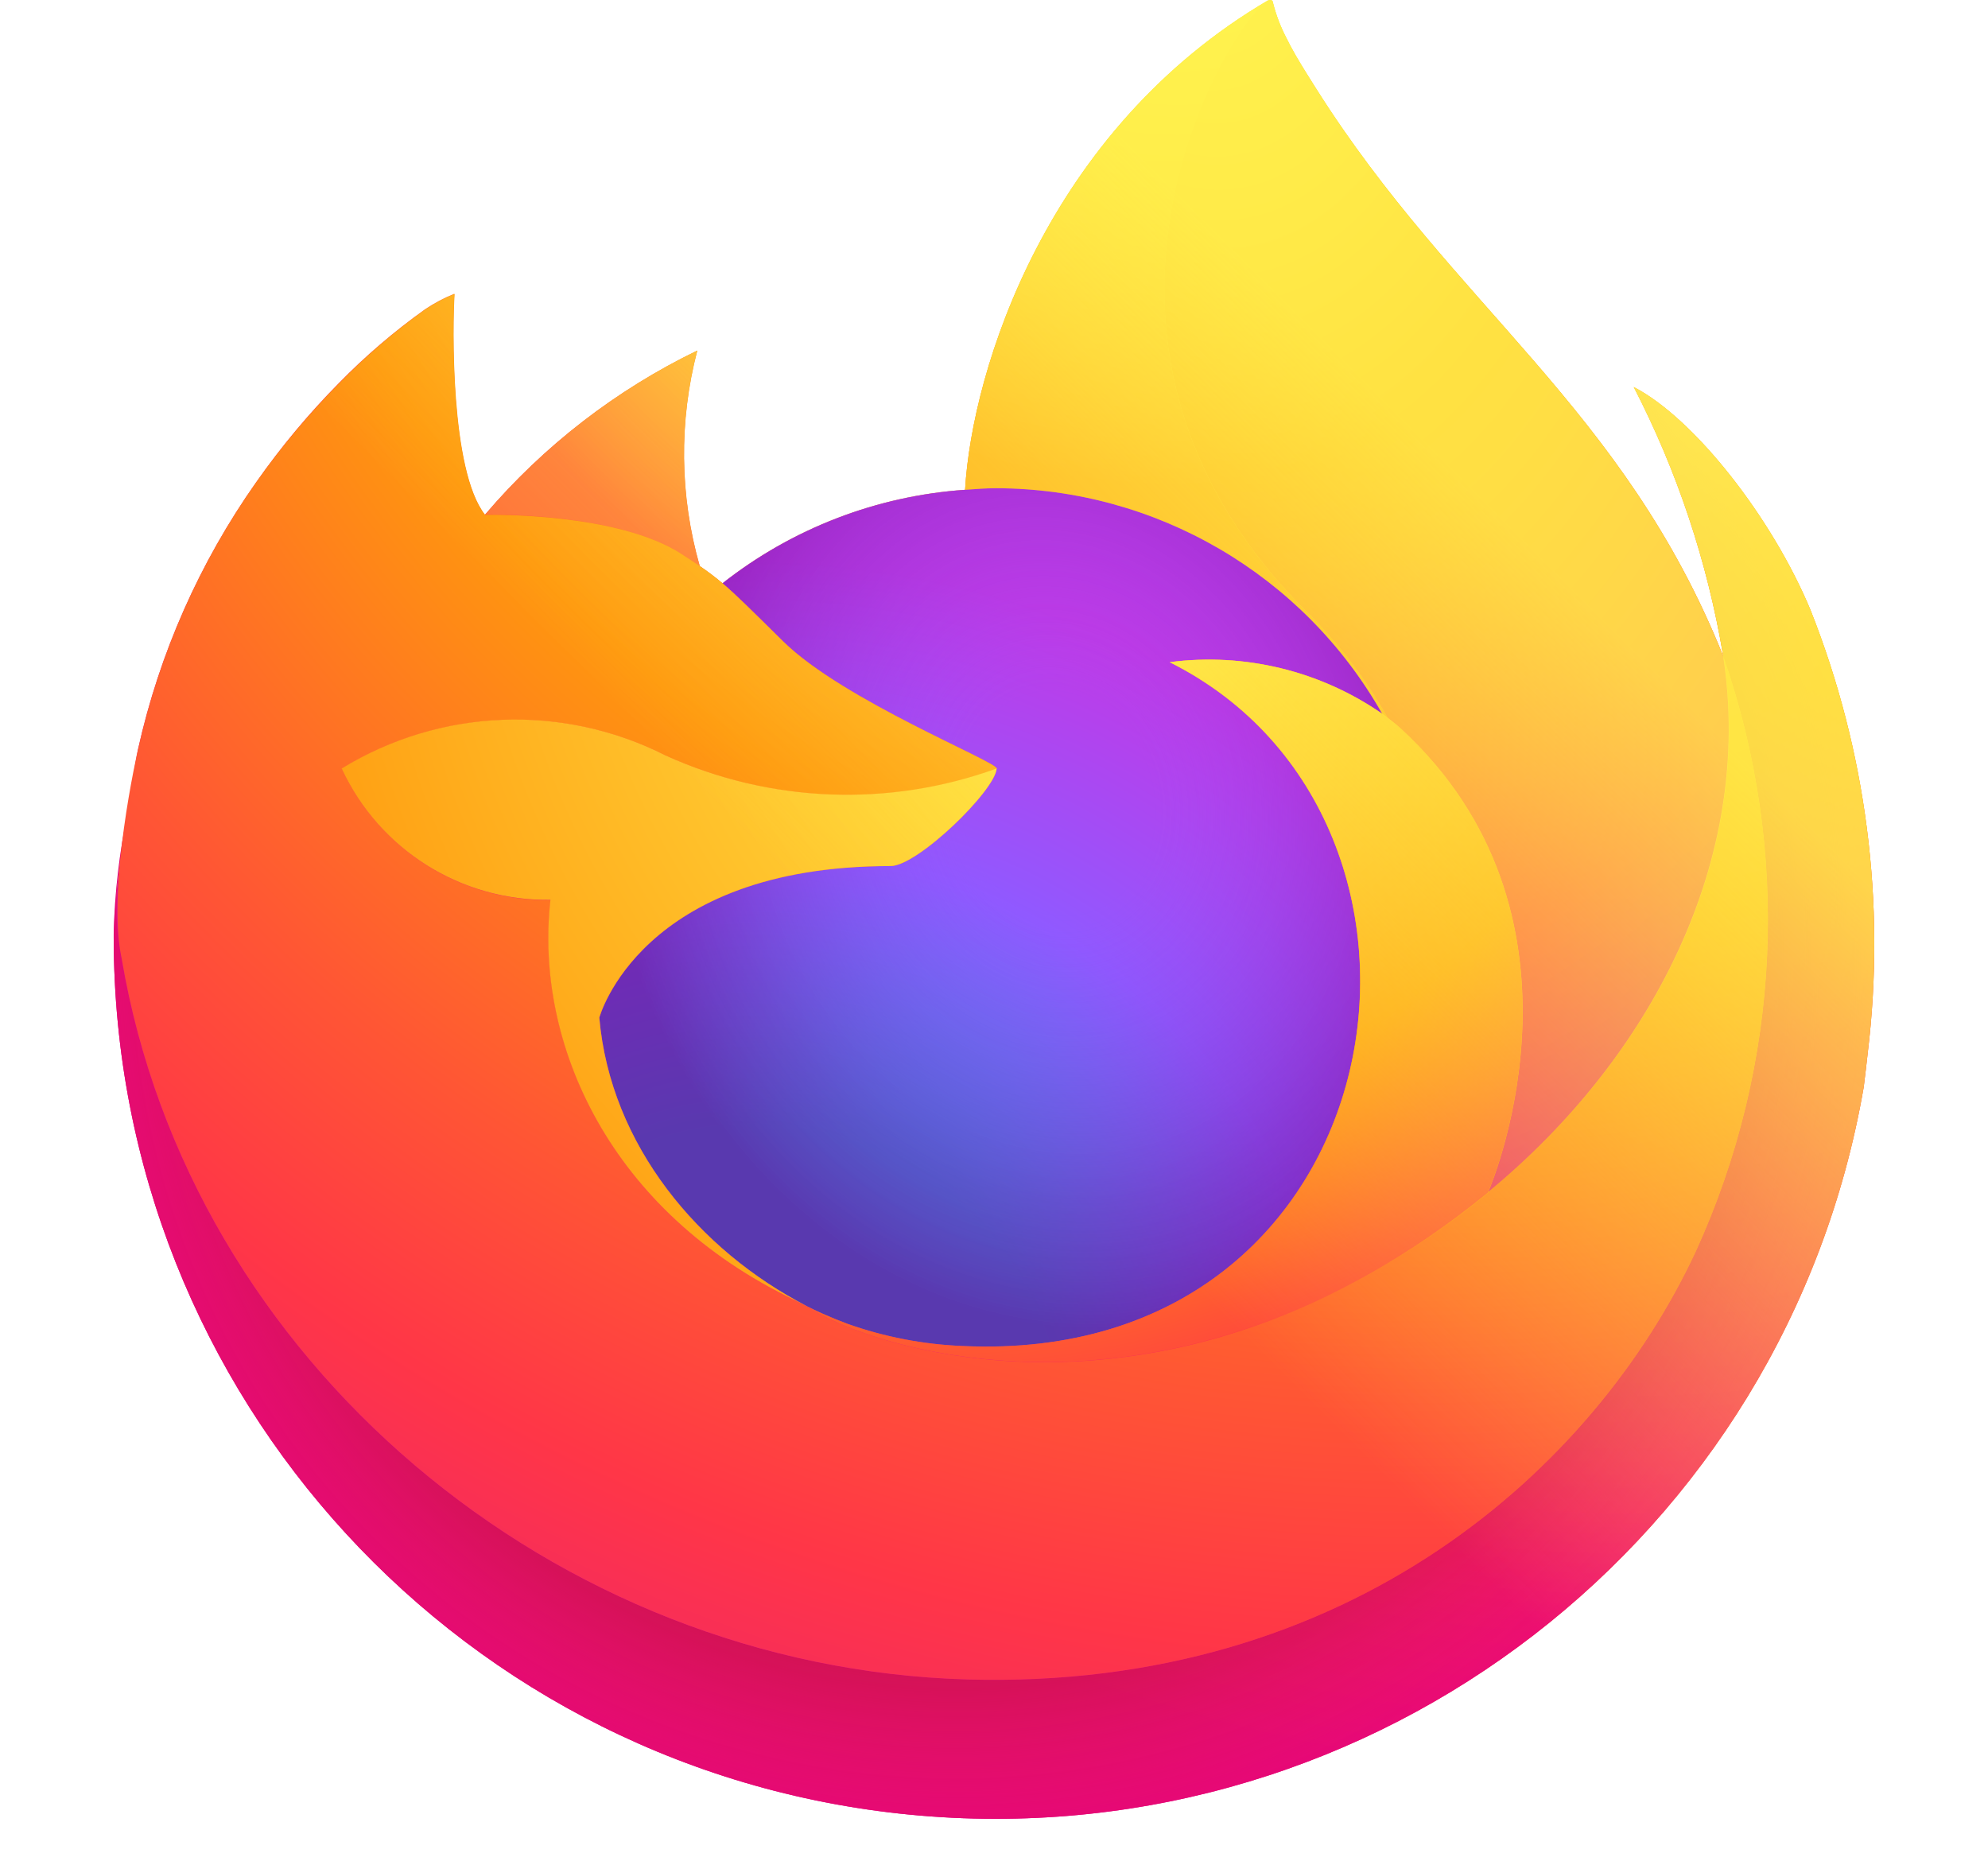
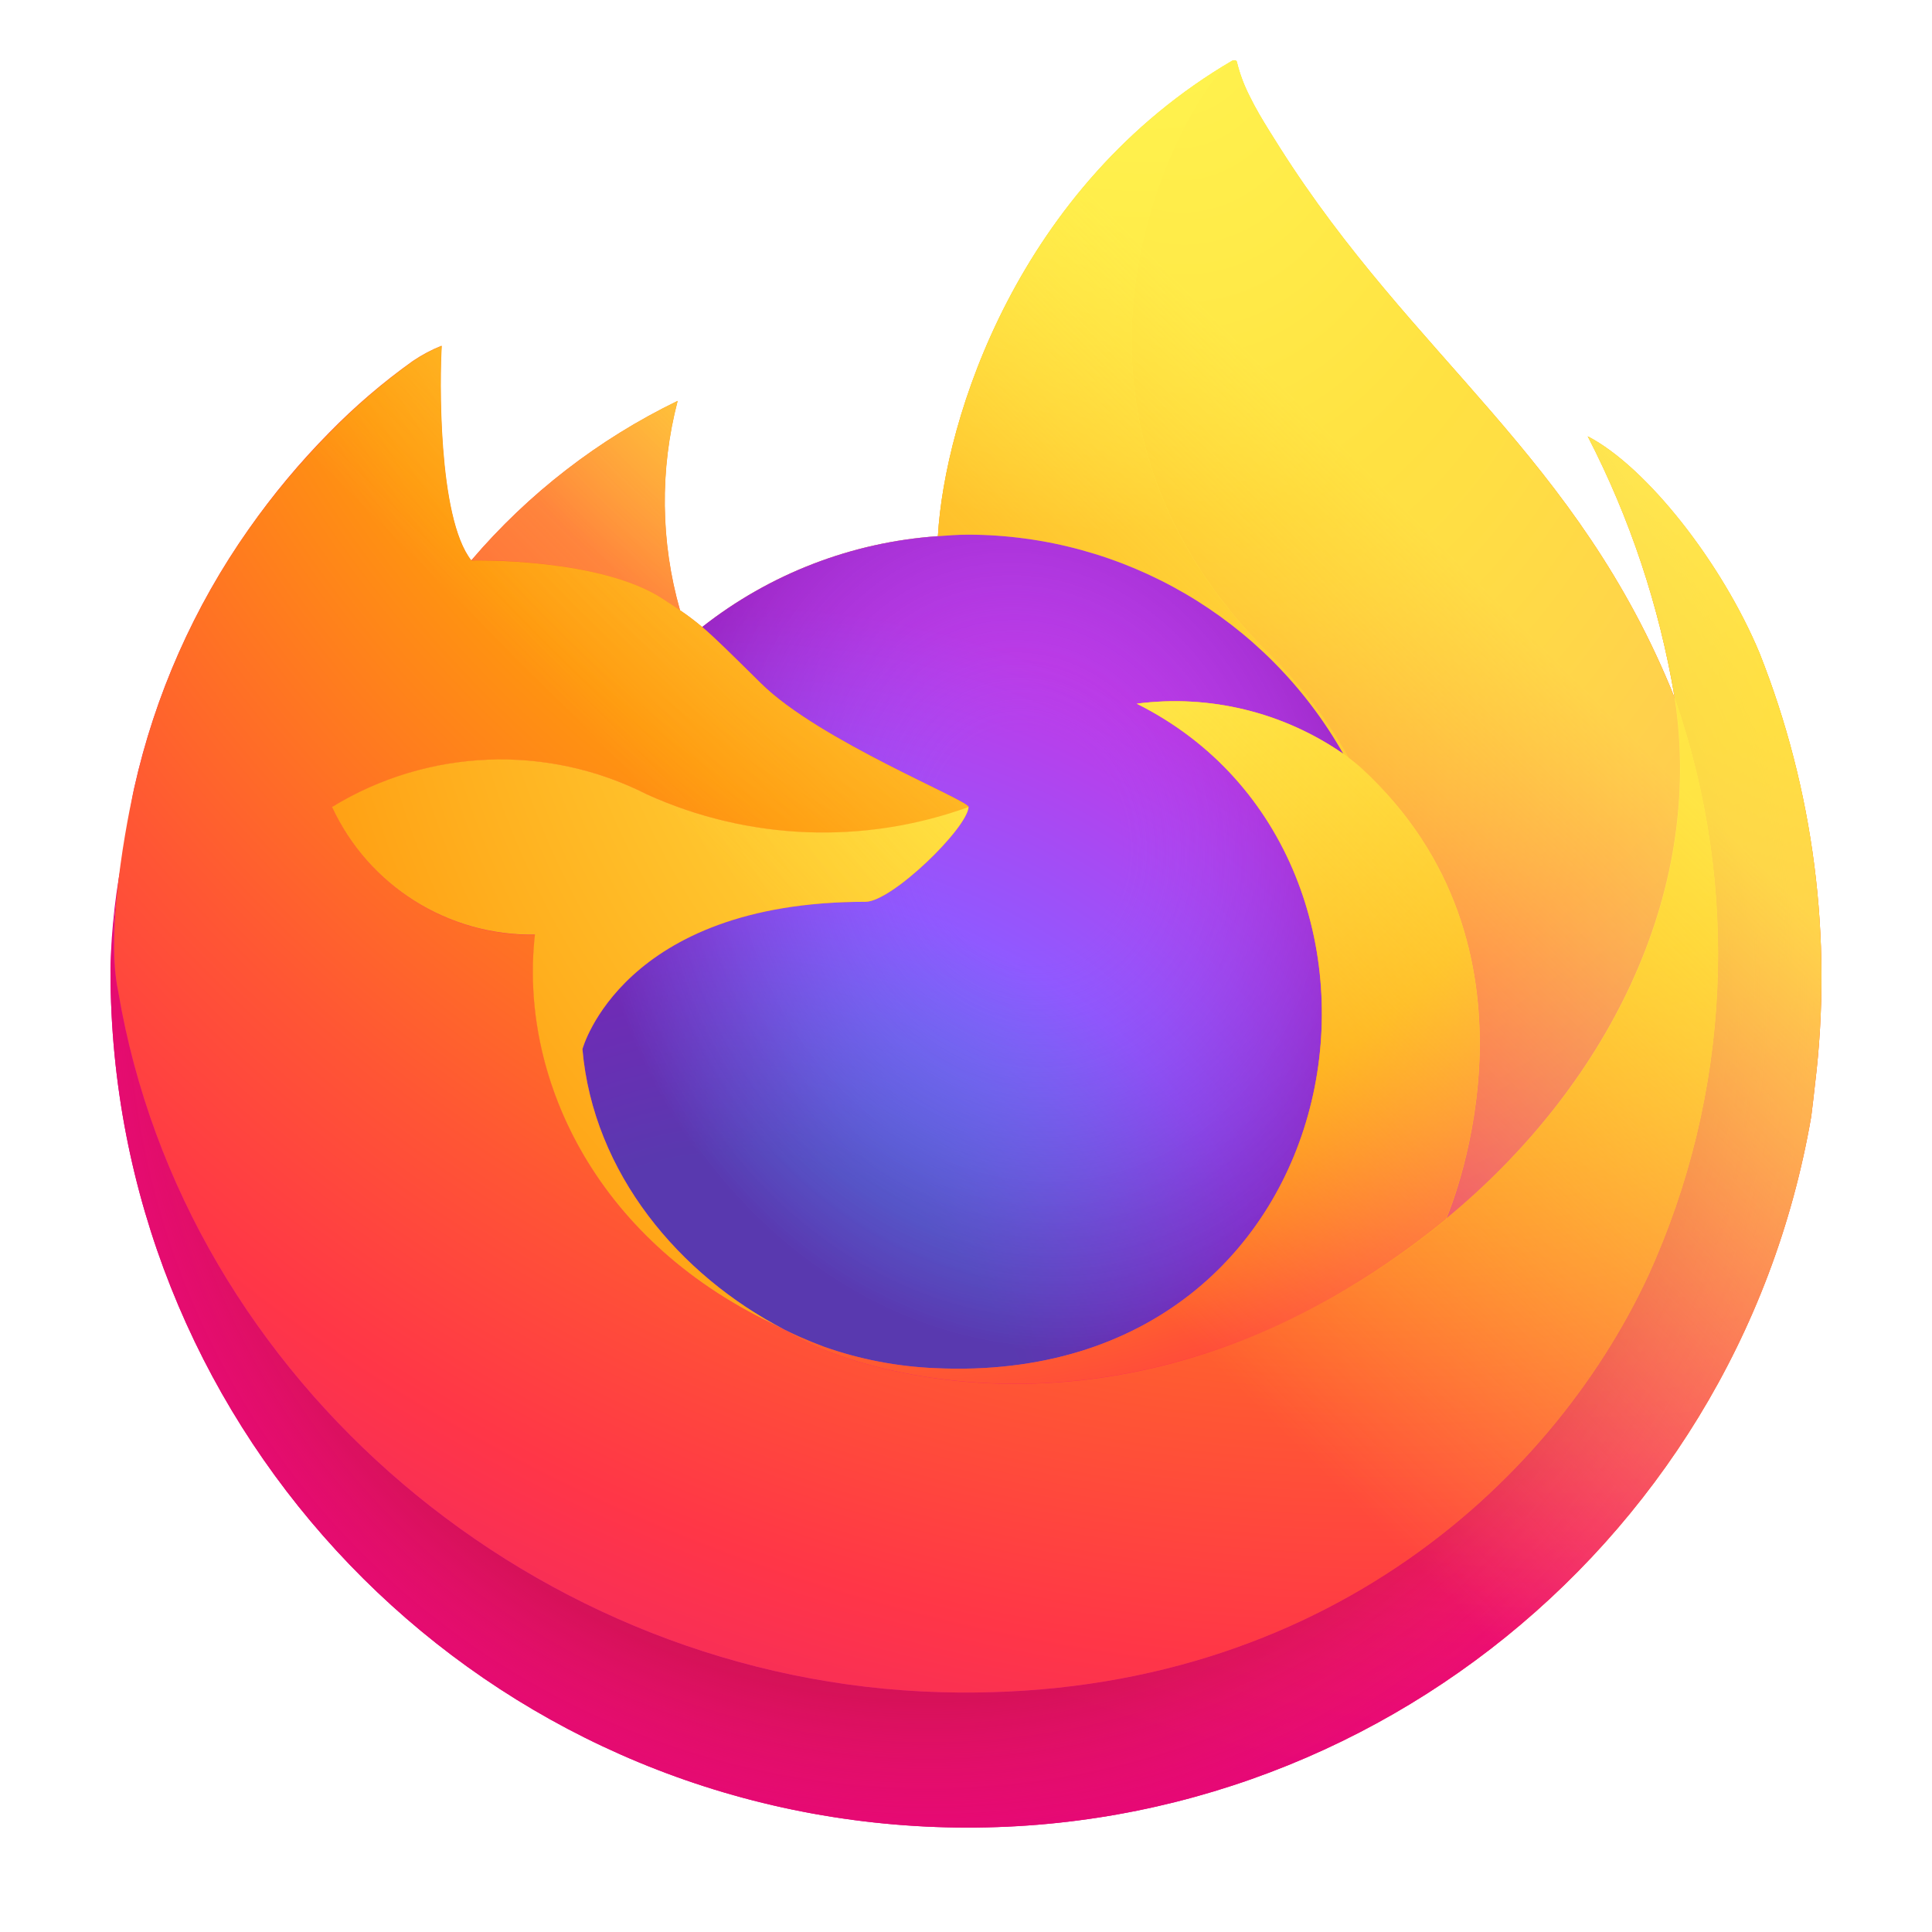
- <svg xmlns="http://www.w3.org/2000/svg" height="81.967" width="87.419" id="svg1008" version="1.1" viewBox="0 0 87.419 81.967">
+ <svg xmlns="http://www.w3.org/2000/svg" height="200" width="200" id="svg1008" version="1.1" viewBox="0 0 87.419 81.967">
  <defs id="defs978">
    <linearGradient gradientTransform="translate(3.7,-0.0040855)" gradientUnits="userSpaceOnUse" y2="74.468" x2="6.447" y1="12.393" x1="70.786" id="a">
      <stop id="stop834" stop-color="#fff44f" offset=".048" />
      <stop id="stop836" stop-color="#ffe847" offset=".111" />
      <stop id="stop838" stop-color="#ffc830" offset=".225" />
      <stop id="stop840" stop-color="#ff980e" offset=".368" />
      <stop id="stop842" stop-color="#ff8b16" offset=".401" />
      <stop id="stop844" stop-color="#ff672a" offset=".462" />
      <stop id="stop846" stop-color="#ff3647" offset=".534" />
      <stop id="stop848" stop-color="#e31587" offset=".705" />
    </linearGradient>
    <radialGradient gradientUnits="userSpaceOnUse" gradientTransform="translate(7978.7,8523.996)" r="80.797" cy="-8515.121" cx="-7907.187" id="b">
      <stop id="stop851" stop-color="#ffbd4f" offset=".129" />
      <stop id="stop853" stop-color="#ffac31" offset=".186" />
      <stop id="stop855" stop-color="#ff9d17" offset=".247" />
      <stop id="stop857" stop-color="#ff980e" offset=".283" />
      <stop id="stop859" stop-color="#ff563b" offset=".403" />
      <stop id="stop861" stop-color="#ff3750" offset=".467" />
      <stop id="stop863" stop-color="#f5156c" offset=".71" />
      <stop id="stop865" stop-color="#eb0878" offset=".782" />
      <stop id="stop867" stop-color="#e50080" offset=".86" />
    </radialGradient>
    <radialGradient gradientUnits="userSpaceOnUse" gradientTransform="translate(7978.7,8523.996)" r="80.797" cy="-8482.089" cx="-7936.711" id="c">
      <stop id="stop870" stop-color="#960e18" offset=".3" />
      <stop id="stop872" stop-opacity=".74" stop-color="#b11927" offset=".351" />
      <stop id="stop874" stop-opacity=".343" stop-color="#db293d" offset=".435" />
      <stop id="stop876" stop-opacity=".094" stop-color="#f5334b" offset=".497" />
      <stop id="stop878" stop-opacity="0" stop-color="#ff3750" offset=".53" />
    </radialGradient>
    <radialGradient gradientUnits="userSpaceOnUse" gradientTransform="translate(7978.7,8523.996)" r="58.534" cy="-8533.457" cx="-7926.97" id="d">
      <stop id="stop881" stop-color="#fff44f" offset=".132" />
      <stop id="stop883" stop-color="#ffdc3e" offset=".252" />
      <stop id="stop885" stop-color="#ff9d12" offset=".506" />
      <stop id="stop887" stop-color="#ff980e" offset=".526" />
    </radialGradient>
    <radialGradient gradientUnits="userSpaceOnUse" gradientTransform="translate(7978.7,8523.996)" r="38.471" cy="-8460.984" cx="-7945.648" id="e">
      <stop id="stop890" stop-color="#3a8ee6" offset=".353" />
      <stop id="stop892" stop-color="#5c79f0" offset=".472" />
      <stop id="stop894" stop-color="#9059ff" offset=".669" />
      <stop id="stop896" stop-color="#c139e6" offset="1" />
    </radialGradient>
    <radialGradient gradientUnits="userSpaceOnUse" gradientTransform="matrix(0.972,-0.235,0.275,1.138,10095.002,7833.794)" r="20.397" cy="-8491.546" cx="-7935.62" id="f">
      <stop id="stop899" stop-opacity="0" stop-color="#9059ff" offset=".206" />
      <stop id="stop901" stop-opacity=".064" stop-color="#8c4ff3" offset=".278" />
      <stop id="stop903" stop-opacity=".45" stop-color="#7716a8" offset=".747" />
      <stop id="stop905" stop-opacity=".6" stop-color="#6e008b" offset=".975" />
    </radialGradient>
    <radialGradient gradientUnits="userSpaceOnUse" gradientTransform="translate(7978.7,8523.996)" r="27.676" cy="-8518.427" cx="-7937.731" id="g">
      <stop id="stop908" stop-color="#ffe226" offset="0" />
      <stop id="stop910" stop-color="#ffdb27" offset=".121" />
      <stop id="stop912" stop-color="#ffc82a" offset=".295" />
      <stop id="stop914" stop-color="#ffa930" offset=".502" />
      <stop id="stop916" stop-color="#ff7e37" offset=".732" />
      <stop id="stop918" stop-color="#ff7139" offset=".792" />
    </radialGradient>
    <radialGradient gradientUnits="userSpaceOnUse" gradientTransform="translate(7978.7,8523.996)" r="118.081" cy="-8535.981" cx="-7915.977" id="h">
      <stop id="stop921" stop-color="#fff44f" offset=".113" />
      <stop id="stop923" stop-color="#ff980e" offset=".456" />
      <stop id="stop925" stop-color="#ff5634" offset=".622" />
      <stop id="stop927" stop-color="#ff3647" offset=".716" />
      <stop id="stop929" stop-color="#e31587" offset=".904" />
    </radialGradient>
    <radialGradient gradientUnits="userSpaceOnUse" gradientTransform="matrix(0.105,0.995,-0.653,0.069,-4680.304,8470.187)" r="86.499" cy="-8522.859" cx="-7927.165" id="i">
      <stop id="stop932" stop-color="#fff44f" offset="0" />
      <stop id="stop934" stop-color="#ffe847" offset=".06" />
      <stop id="stop936" stop-color="#ffc830" offset=".168" />
      <stop id="stop938" stop-color="#ff980e" offset=".304" />
      <stop id="stop940" stop-color="#ff8b16" offset=".356" />
      <stop id="stop942" stop-color="#ff672a" offset=".455" />
      <stop id="stop944" stop-color="#ff3647" offset=".57" />
      <stop id="stop946" stop-color="#e31587" offset=".737" />
    </radialGradient>
    <radialGradient gradientUnits="userSpaceOnUse" gradientTransform="translate(7978.7,8523.996)" r="73.72" cy="-8508.176" cx="-7938.383" id="j">
      <stop id="stop949" stop-color="#fff44f" offset=".137" />
      <stop id="stop951" stop-color="#ff980e" offset=".48" />
      <stop id="stop953" stop-color="#ff5634" offset=".592" />
      <stop id="stop955" stop-color="#ff3647" offset=".655" />
      <stop id="stop957" stop-color="#e31587" offset=".904" />
    </radialGradient>
    <radialGradient gradientUnits="userSpaceOnUse" gradientTransform="translate(7978.7,8523.996)" r="80.686" cy="-8503.861" cx="-7918.923" id="k">
      <stop id="stop960" stop-color="#fff44f" offset=".094" />
      <stop id="stop962" stop-color="#ffe141" offset=".231" />
      <stop id="stop964" stop-color="#ffaf1e" offset=".509" />
      <stop id="stop966" stop-color="#ff980e" offset=".626" />
    </radialGradient>
    <linearGradient gradientTransform="translate(3.7,-0.0040855)" gradientUnits="userSpaceOnUse" y2="66.806" x2="15.267" y1="12.061" x1="70.013" id="l">
      <stop id="stop969" stop-opacity=".8" stop-color="#fff44f" offset=".167" />
      <stop id="stop971" stop-opacity=".634" stop-color="#fff44f" offset=".266" />
      <stop id="stop973" stop-opacity=".217" stop-color="#fff44f" offset=".489" />
      <stop id="stop975" stop-opacity="0" stop-color="#fff44f" offset=".6" />
    </linearGradient>
  </defs>
  <path style="fill:url(#a)" id="path980" d="m 79.616,26.827 c -1.684,-4.052 -5.1,-8.427 -7.775,-9.81 a 40.266,40.266 0 0 1 3.925,11.764 l 0.007,0.065 c -4.382,-10.925 -11.813,-15.33 -17.882,-24.922 -0.307,-0.485 -0.614,-0.971 -0.913,-1.484 -0.171,-0.293 -0.308,-0.557 -0.427,-0.8 a 7.053,7.053 0 0 1 -0.578,-1.535 0.1,0.1 0 0 0 -0.088,-0.1 0.138,0.138 0 0 0 -0.073,0 c -0.005,0 -0.013,0.009 -0.019,0.011 -0.006,0.002 -0.019,0.011 -0.028,0.015 l 0.015,-0.026 c -9.735,5.7 -13.038,16.252 -13.342,21.53 a 19.387,19.387 0 0 0 -10.666,4.111 11.587,11.587 0 0 0 -1,-0.758 17.968,17.968 0 0 1 -0.109,-9.473 28.705,28.705 0 0 0 -9.329,7.21 h -0.018 c -1.536,-1.947 -1.428,-8.367 -1.34,-9.708 a 6.928,6.928 0 0 0 -1.294,0.687 28.225,28.225 0 0 0 -3.788,3.245 33.845,33.845 0 0 0 -3.623,4.347 v 0.006 -0.007 a 32.733,32.733 0 0 0 -5.2,11.743 l -0.052,0.256 c -0.073,0.341 -0.336,2.049 -0.381,2.42 0,0.029 -0.006,0.056 -0.009,0.085 A 36.937,36.937 0 0 0 5,41.042 v 0.2 a 38.759,38.759 0 0 0 76.954,6.554 c 0.065,-0.5 0.118,-0.995 0.176,-1.5 a 39.857,39.857 0 0 0 -2.514,-19.469 z m -44.67,30.338 c 0.181,0.087 0.351,0.181 0.537,0.264 l 0.027,0.017 q -0.282,-0.135 -0.564,-0.281 z m 8.878,-23.376 z m 31.952,-4.934 v -0.037 l 0.007,0.041 z" />
  <path style="fill:url(#b)" id="path982" d="m 79.616,26.827 c -1.684,-4.052 -5.1,-8.427 -7.775,-9.81 a 40.266,40.266 0 0 1 3.925,11.764 v 0.037 l 0.007,0.041 a 35.1,35.1 0 0 1 -1.206,26.158 c -4.442,9.531 -15.194,19.3 -32.024,18.825 -18.185,-0.515 -34.2,-14.009 -37.194,-31.683 -0.545,-2.787 0,-4.2 0.274,-6.465 A 28.876,28.876 0 0 0 5,41.042 v 0.2 a 38.759,38.759 0 0 0 76.954,6.554 c 0.065,-0.5 0.118,-0.995 0.176,-1.5 a 39.857,39.857 0 0 0 -2.514,-19.469 z" />
  <path style="fill:url(#c)" id="path984" d="m 79.616,26.827 c -1.684,-4.052 -5.1,-8.427 -7.775,-9.81 a 40.266,40.266 0 0 1 3.925,11.764 v 0.037 l 0.007,0.041 a 35.1,35.1 0 0 1 -1.206,26.158 c -4.442,9.531 -15.194,19.3 -32.024,18.825 -18.185,-0.515 -34.2,-14.009 -37.194,-31.683 -0.545,-2.787 0,-4.2 0.274,-6.465 A 28.876,28.876 0 0 0 5,41.042 v 0.2 a 38.759,38.759 0 0 0 76.954,6.554 c 0.065,-0.5 0.118,-0.995 0.176,-1.5 a 39.857,39.857 0 0 0 -2.514,-19.469 z" />
  <path style="fill:url(#d)" id="path986" d="m 60.782,31.383 c 0.084,0.059 0.162,0.118 0.241,0.177 a 21.1,21.1 0 0 0 -3.6,-4.695 C 45.377,14.817 54.266,0.742 55.765,0.027 l 0.015,-0.022 c -9.735,5.7 -13.038,16.252 -13.342,21.53 0.452,-0.031 0.9,-0.069 1.362,-0.069 a 19.56,19.56 0 0 1 16.982,9.917 z" />
  <path style="fill:url(#e)" id="path988" d="m 43.825,33.789 c -0.064,0.964 -3.47,4.289 -4.661,4.289 -11.021,0 -12.81,6.667 -12.81,6.667 0.488,5.614 4.4,10.238 9.129,12.684 0.216,0.112 0.435,0.213 0.654,0.312 q 0.569,0.252 1.138,0.466 a 17.235,17.235 0 0 0 5.043,0.973 c 19.317,0.906 23.059,-23.1 9.119,-30.066 a 13.38,13.38 0 0 1 9.345,2.269 19.56,19.56 0 0 0 -16.982,-9.917 c -0.46,0 -0.91,0.038 -1.362,0.069 a 19.387,19.387 0 0 0 -10.666,4.111 c 0.591,0.5 1.258,1.168 2.663,2.553 2.63,2.591 9.375,5.275 9.39,5.59 z" />
  <path style="fill:url(#f)" id="path990" d="m 43.825,33.789 c -0.064,0.964 -3.47,4.289 -4.661,4.289 -11.021,0 -12.81,6.667 -12.81,6.667 0.488,5.614 4.4,10.238 9.129,12.684 0.216,0.112 0.435,0.213 0.654,0.312 q 0.569,0.252 1.138,0.466 a 17.235,17.235 0 0 0 5.043,0.973 c 19.317,0.906 23.059,-23.1 9.119,-30.066 a 13.38,13.38 0 0 1 9.345,2.269 19.56,19.56 0 0 0 -16.982,-9.917 c -0.46,0 -0.91,0.038 -1.362,0.069 a 19.387,19.387 0 0 0 -10.666,4.111 c 0.591,0.5 1.258,1.168 2.663,2.553 2.63,2.591 9.375,5.275 9.39,5.59 z" />
  <path style="fill:url(#g)" id="path992" d="m 29.965,24.357 c 0.314,0.2 0.573,0.374 0.8,0.531 a 17.968,17.968 0 0 1 -0.109,-9.473 28.705,28.705 0 0 0 -9.329,7.21 c 0.189,-0.005 5.811,-0.106 8.638,1.732 z" />
  <path style="fill:url(#h)" id="path994" d="m 5.354,42.159 c 2.991,17.674 19.009,31.168 37.194,31.683 16.83,0.476 27.582,-9.294 32.024,-18.825 a 35.1,35.1 0 0 0 1.206,-26.158 v -0.037 c 0,-0.029 -0.006,-0.046 0,-0.037 l 0.007,0.065 c 1.375,8.977 -3.191,17.674 -10.329,23.555 l -0.022,0.05 c -13.908,11.327 -27.218,6.834 -29.912,5 q -0.282,-0.135 -0.564,-0.281 c -8.109,-3.876 -11.459,-11.264 -10.741,-17.6 a 9.953,9.953 0 0 1 -9.181,-5.775 14.618,14.618 0 0 1 14.249,-0.572 19.3,19.3 0 0 0 14.552,0.572 c -0.015,-0.315 -6.76,-3 -9.39,-5.59 -1.405,-1.385 -2.072,-2.052 -2.663,-2.553 a 11.587,11.587 0 0 0 -1,-0.758 c -0.23,-0.157 -0.489,-0.327 -0.8,-0.531 -2.827,-1.838 -8.449,-1.737 -8.635,-1.732 h -0.018 c -1.536,-1.947 -1.428,-8.367 -1.34,-9.708 a 6.928,6.928 0 0 0 -1.294,0.687 28.225,28.225 0 0 0 -3.788,3.245 33.845,33.845 0 0 0 -3.638,4.337 v 0.006 -0.007 a 32.733,32.733 0 0 0 -5.2,11.743 c -0.019,0.079 -1.396,6.099 -0.717,9.221 z" />
  <path style="fill:url(#i)" id="path996" d="m 57.425,26.865 a 21.1,21.1 0 0 1 3.6,4.7 c 0.213,0.161 0.412,0.321 0.581,0.476 8.787,8.1 4.183,19.55 3.84,20.365 7.138,-5.881 11.7,-14.578 10.329,-23.555 -4.384,-10.93 -11.815,-15.335 -17.884,-24.927 -0.307,-0.485 -0.614,-0.971 -0.913,-1.484 -0.171,-0.293 -0.308,-0.557 -0.427,-0.8 a 7.053,7.053 0 0 1 -0.578,-1.535 0.1,0.1 0 0 0 -0.088,-0.1 0.138,0.138 0 0 0 -0.073,0 c -0.005,0 -0.013,0.009 -0.019,0.011 -0.006,0.002 -0.019,0.011 -0.028,0.015 -1.499,0.711 -10.388,14.786 1.66,26.834 z" />
  <path style="fill:url(#j)" id="path998" d="m 61.6,32.036 c -0.169,-0.155 -0.368,-0.315 -0.581,-0.476 -0.079,-0.059 -0.157,-0.118 -0.241,-0.177 a 13.38,13.38 0 0 0 -9.345,-2.269 c 13.94,6.97 10.2,30.972 -9.119,30.066 a 17.235,17.235 0 0 1 -5.043,-0.973 q -0.569,-0.213 -1.138,-0.466 c -0.219,-0.1 -0.438,-0.2 -0.654,-0.312 l 0.027,0.017 c 2.694,1.839 16,6.332 29.912,-5 l 0.022,-0.05 c 0.347,-0.81 4.951,-12.263 -3.84,-20.36 z" />
  <path style="fill:url(#k)" id="path1000" d="m 26.354,44.745 c 0,0 1.789,-6.667 12.81,-6.667 1.191,0 4.6,-3.325 4.661,-4.289 a 19.3,19.3 0 0 1 -14.552,-0.572 14.618,14.618 0 0 0 -14.249,0.572 9.953,9.953 0 0 0 9.181,5.775 c -0.718,6.337 2.632,13.725 10.741,17.6 0.181,0.087 0.351,0.181 0.537,0.264 -4.733,-2.445 -8.641,-7.069 -9.129,-12.683 z" />
  <path style="fill:url(#l)" id="path1002" d="m 79.616,26.827 c -1.684,-4.052 -5.1,-8.427 -7.775,-9.81 a 40.266,40.266 0 0 1 3.925,11.764 l 0.007,0.065 c -4.382,-10.925 -11.813,-15.33 -17.882,-24.922 -0.307,-0.485 -0.614,-0.971 -0.913,-1.484 -0.171,-0.293 -0.308,-0.557 -0.427,-0.8 a 7.053,7.053 0 0 1 -0.578,-1.535 0.1,0.1 0 0 0 -0.088,-0.1 0.138,0.138 0 0 0 -0.073,0 c -0.005,0 -0.013,0.009 -0.019,0.011 -0.006,0.002 -0.019,0.011 -0.028,0.015 l 0.015,-0.026 c -9.735,5.7 -13.038,16.252 -13.342,21.53 0.452,-0.031 0.9,-0.069 1.362,-0.069 a 19.56,19.56 0 0 1 16.982,9.917 13.38,13.38 0 0 0 -9.345,-2.269 c 13.94,6.97 10.2,30.972 -9.119,30.066 a 17.235,17.235 0 0 1 -5.043,-0.973 q -0.569,-0.213 -1.138,-0.466 c -0.219,-0.1 -0.438,-0.2 -0.654,-0.312 l 0.027,0.017 q -0.282,-0.135 -0.564,-0.281 c 0.181,0.087 0.351,0.181 0.537,0.264 -4.733,-2.446 -8.641,-7.07 -9.129,-12.684 0,0 1.789,-6.667 12.81,-6.667 1.191,0 4.6,-3.325 4.661,-4.289 -0.015,-0.315 -6.76,-3 -9.39,-5.59 -1.405,-1.385 -2.072,-2.052 -2.663,-2.553 a 11.587,11.587 0 0 0 -1,-0.758 17.968,17.968 0 0 1 -0.109,-9.473 28.705,28.705 0 0 0 -9.329,7.21 h -0.018 c -1.536,-1.947 -1.428,-8.367 -1.34,-9.708 a 6.928,6.928 0 0 0 -1.294,0.687 28.225,28.225 0 0 0 -3.788,3.245 33.845,33.845 0 0 0 -3.623,4.347 v 0.006 -0.007 a 32.733,32.733 0 0 0 -5.2,11.743 l -0.052,0.256 c -0.073,0.341 -0.4,2.073 -0.447,2.445 0,0.028 0,-0.029 0,0 A 45.094,45.094 0 0 0 5,41.042 v 0.2 a 38.759,38.759 0 0 0 76.954,6.554 c 0.065,-0.5 0.118,-0.995 0.176,-1.5 a 39.857,39.857 0 0 0 -2.514,-19.469 z m -3.845,1.991 0.007,0.041 z" />
</svg>
